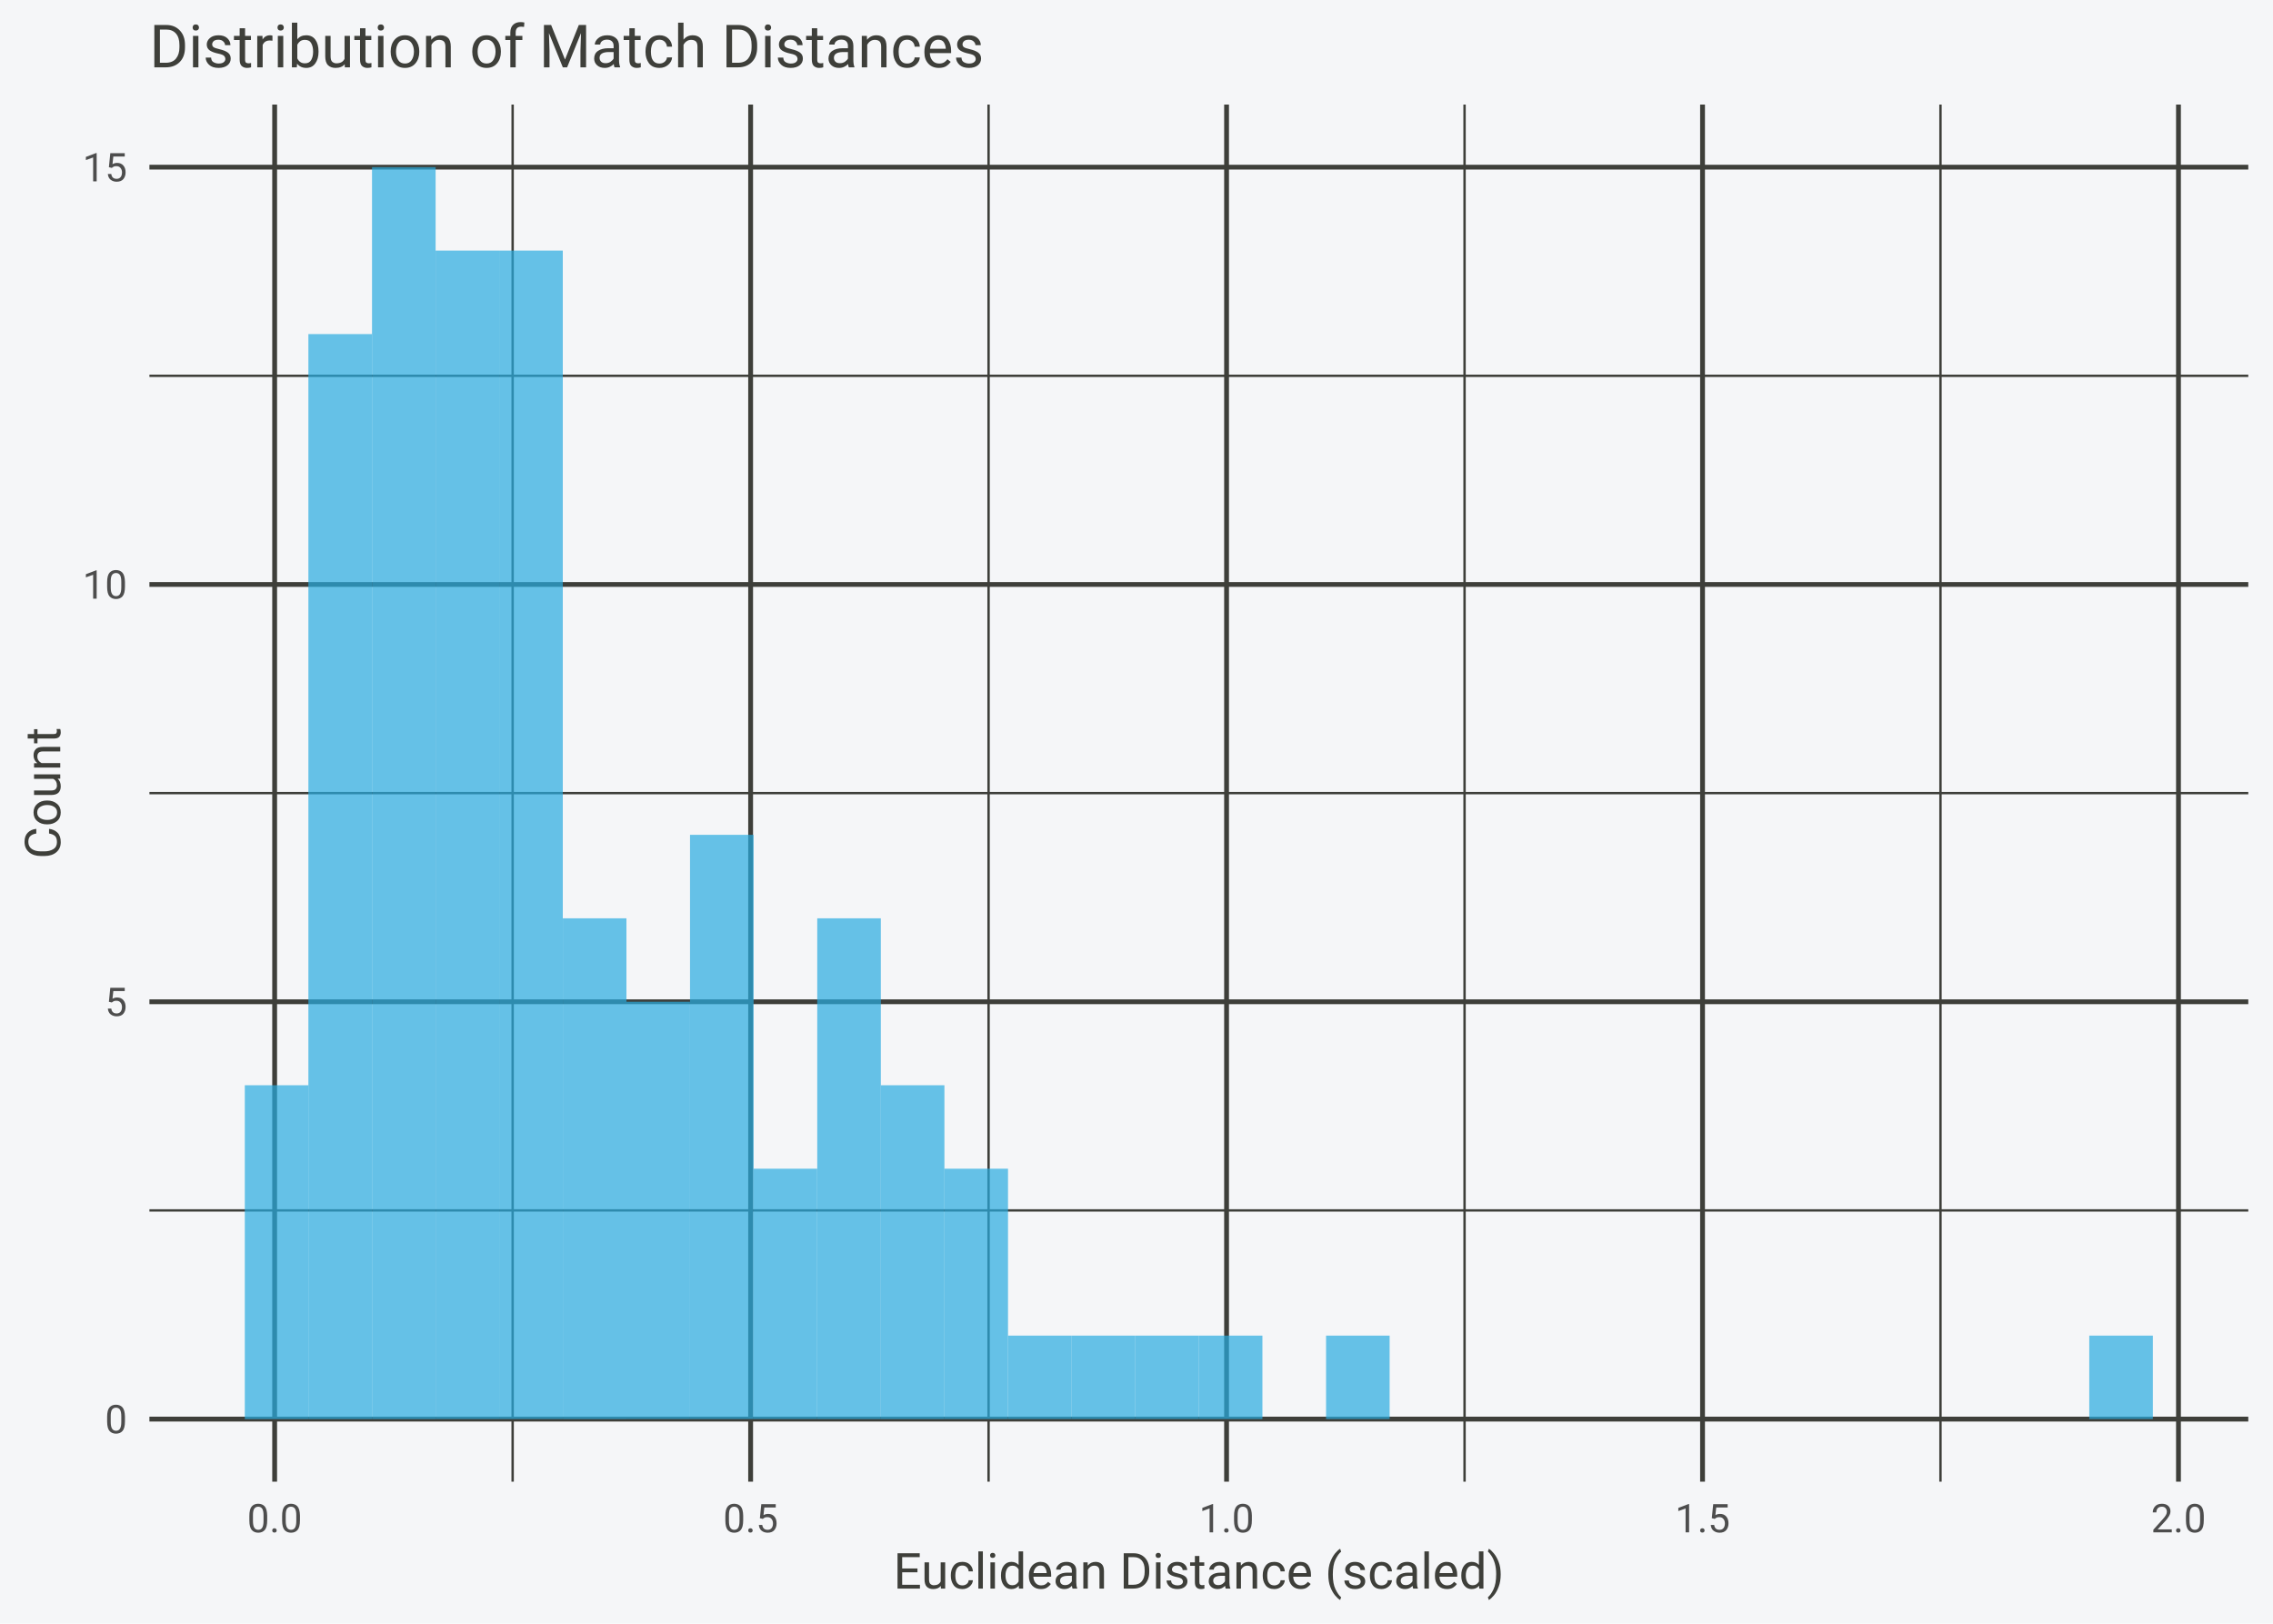
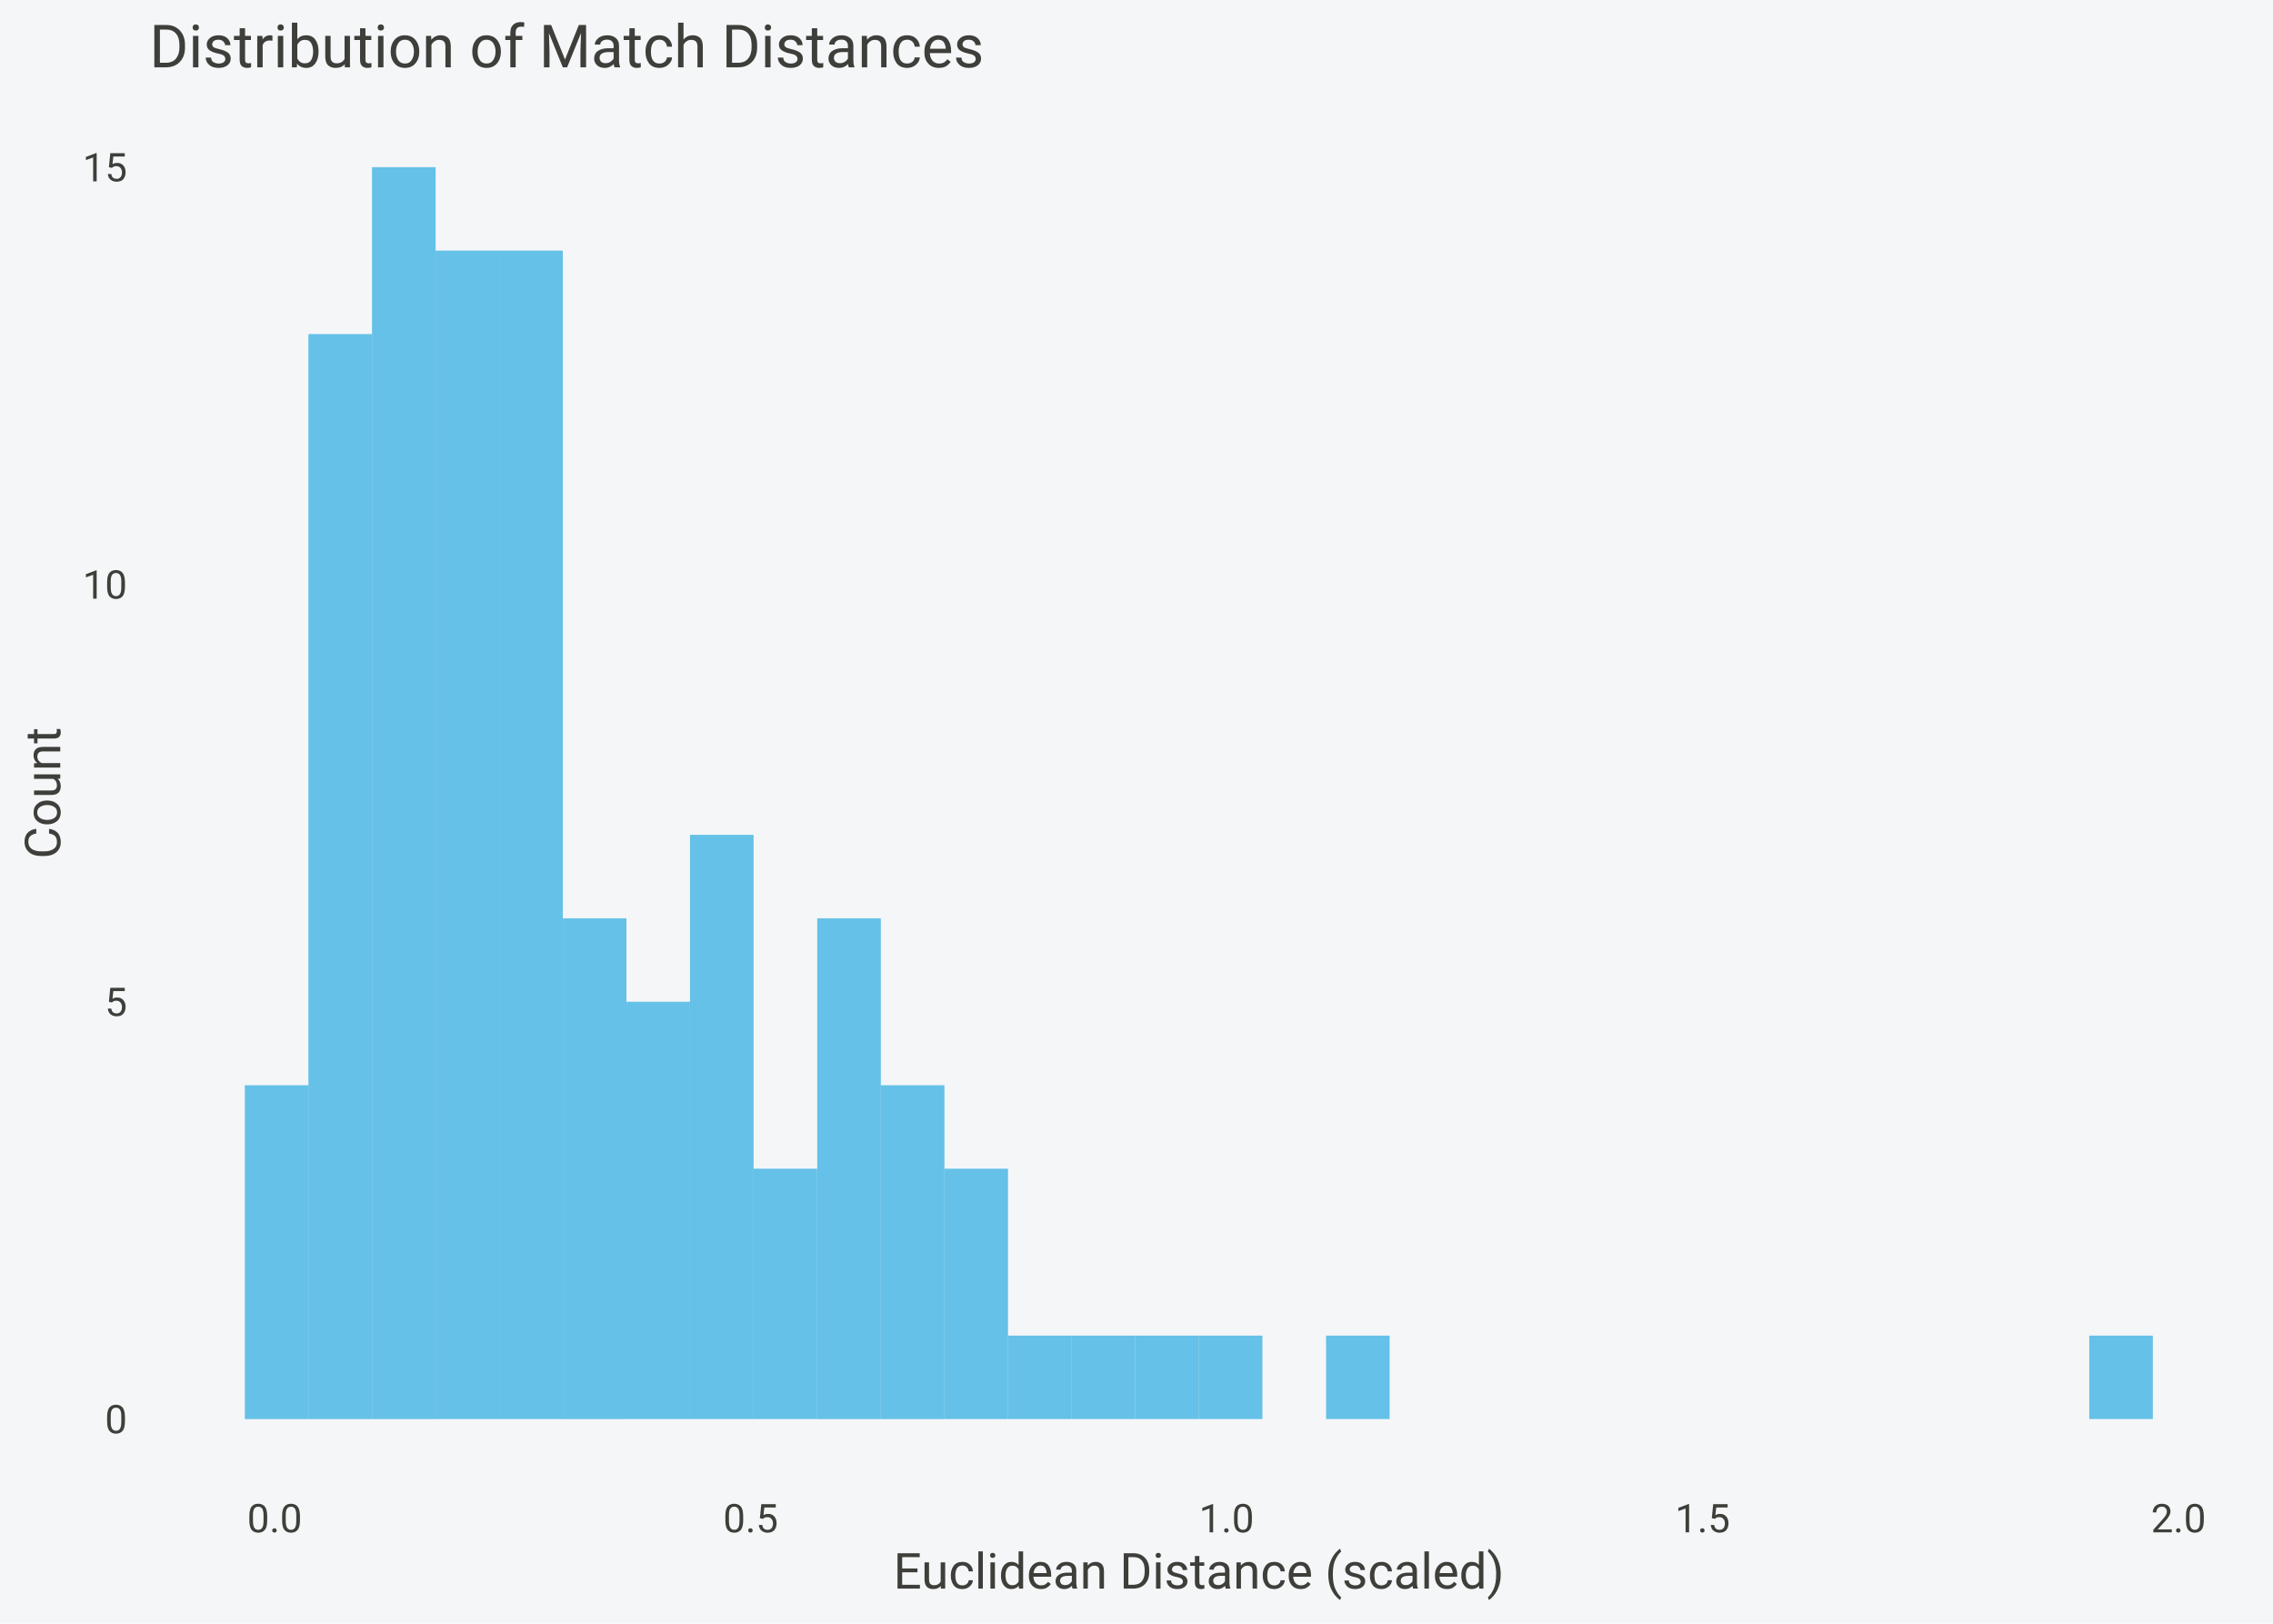
<svg xmlns="http://www.w3.org/2000/svg" width="504.00pt" height="360.00pt" viewBox="0 0 504.00 360.00">
  <g class="svglite">
    <defs>
      <style type="text/css">
    /* theme-aware-processed */
    .svglite line, .svglite polyline, .svglite polygon, .svglite path, .svglite circle {
      fill: none;
      stroke: #3E3F3A;
      stroke-linecap: round;
      stroke-linejoin: round;
      stroke-miterlimit: 10.00;
    }
    .svglite &gt; g &gt; rect {
      fill: none;
      stroke: #3E3F3A;
      stroke-linecap: round;
      stroke-linejoin: round;
      stroke-miterlimit: 10.00;
    }
    .svglite text {
      white-space: pre;
      fill: #3E3F3A;
    }
    .svglite g.glyphgroup path {
      fill: inherit;
      stroke: none;
    }
  </style>
    </defs>
    <rect width="100%" height="100%" style="stroke: none; fill: #F5F6F8;" />
    <defs>
      <clipPath id="cpMC4wMHw1MDQuMDB8MC4wMHwzNjAuMDA=">
        <rect x="0.00" y="0.00" width="504.00" height="360.00" />
      </clipPath>
    </defs>
    <g clip-path="url(#cpMC4wMHw1MDQuMDB8MC4wMHwzNjAuMDA=)">
      <rect x="0.00" y="0.00" width="504.00" height="360.00" style="stroke-width: 1.07; stroke: none;" /> fill: #F5F6F8;' /&gt;
</g>
    <defs>
      <clipPath id="cpMzMuMTN8NDk4LjUyfDIzLjE4fDMyOC41MA==">
        <rect x="33.13" y="23.18" width="465.39" height="305.33" />
      </clipPath>
    </defs>
    <g clip-path="url(#cpMzMuMTN8NDk4LjUyfDIzLjE4fDMyOC41MA==)">
      <rect x="33.13" y="23.18" width="465.39" height="305.33" style="stroke-width: 1.07; stroke: none;" /> fill: #F5F6F8;' /&gt;
- <polyline points="33.13,268.36 498.52,268.36 " style="stroke-width: 0.53; stroke: #3E3F3A; stroke-linecap: butt;" />
-       <polyline points="33.13,175.84 498.52,175.84 " style="stroke-width: 0.53; stroke: #3E3F3A; stroke-linecap: butt;" />
-       <polyline points="33.13,83.32 498.52,83.32 " style="stroke-width: 0.53; stroke: #3E3F3A; stroke-linecap: butt;" />
-       <polyline points="113.67,328.50 113.67,23.18 " style="stroke-width: 0.53; stroke: #3E3F3A; stroke-linecap: butt;" />
-       <polyline points="219.20,328.50 219.20,23.18 " style="stroke-width: 0.53; stroke: #3E3F3A; stroke-linecap: butt;" />
-       <polyline points="324.74,328.50 324.74,23.18 " style="stroke-width: 0.53; stroke: #3E3F3A; stroke-linecap: butt;" />
-       <polyline points="430.27,328.50 430.27,23.18 " style="stroke-width: 0.53; stroke: #3E3F3A; stroke-linecap: butt;" />
-       <polyline points="33.13,314.63 498.52,314.63 " style="stroke-width: 1.07; stroke: #3E3F3A; stroke-linecap: butt;" />
-       <polyline points="33.13,222.10 498.52,222.10 " style="stroke-width: 1.07; stroke: #3E3F3A; stroke-linecap: butt;" />
-       <polyline points="33.13,129.58 498.52,129.58 " style="stroke-width: 1.07; stroke: #3E3F3A; stroke-linecap: butt;" />
-       <polyline points="33.13,37.06 498.52,37.06 " style="stroke-width: 1.07; stroke: #3E3F3A; stroke-linecap: butt;" />
-       <polyline points="60.90,328.50 60.90,23.18 " style="stroke-width: 1.07; stroke: #3E3F3A; stroke-linecap: butt;" />
-       <polyline points="166.44,328.50 166.44,23.18 " style="stroke-width: 1.07; stroke: #3E3F3A; stroke-linecap: butt;" />
-       <polyline points="271.97,328.50 271.97,23.18 " style="stroke-width: 1.07; stroke: #3E3F3A; stroke-linecap: butt;" />
-       <polyline points="377.51,328.50 377.51,23.18 " style="stroke-width: 1.07; stroke: #3E3F3A; stroke-linecap: butt;" />
-       <polyline points="483.04,328.50 483.04,23.18 " style="stroke-width: 1.07; stroke: #3E3F3A; stroke-linecap: butt;" />
-       <rect x="54.28" y="240.61" width="14.10" height="74.02" style="stroke-width: 1.07; stroke: none; stroke-linecap: butt; stroke-linejoin: miter; fill: #29ABE0; fill-opacity: 0.70;" />
+ <rect x="54.28" y="240.61" width="14.10" height="74.02" style="stroke-width: 1.07; stroke: none; stroke-linecap: butt; stroke-linejoin: miter; fill: #29ABE0; fill-opacity: 0.70;" />
      <rect x="68.38" y="74.07" width="14.10" height="240.56" style="stroke-width: 1.07; stroke: none; stroke-linecap: butt; stroke-linejoin: miter; fill: #29ABE0; fill-opacity: 0.70;" />
      <rect x="82.49" y="37.06" width="14.10" height="277.57" style="stroke-width: 1.07; stroke: none; stroke-linecap: butt; stroke-linejoin: miter; fill: #29ABE0; fill-opacity: 0.70;" />
      <rect x="96.59" y="55.56" width="14.10" height="259.06" style="stroke-width: 1.07; stroke: none; stroke-linecap: butt; stroke-linejoin: miter; fill: #29ABE0; fill-opacity: 0.70;" />
      <rect x="110.69" y="55.56" width="14.10" height="259.06" style="stroke-width: 1.07; stroke: none; stroke-linecap: butt; stroke-linejoin: miter; fill: #29ABE0; fill-opacity: 0.70;" />
      <rect x="124.80" y="203.60" width="14.10" height="111.03" style="stroke-width: 1.07; stroke: none; stroke-linecap: butt; stroke-linejoin: miter; fill: #29ABE0; fill-opacity: 0.70;" />
      <rect x="138.90" y="222.10" width="14.10" height="92.52" style="stroke-width: 1.07; stroke: none; stroke-linecap: butt; stroke-linejoin: miter; fill: #29ABE0; fill-opacity: 0.70;" />
      <rect x="153.00" y="185.09" width="14.10" height="129.53" style="stroke-width: 1.07; stroke: none; stroke-linecap: butt; stroke-linejoin: miter; fill: #29ABE0; fill-opacity: 0.70;" />
      <rect x="167.10" y="259.11" width="14.10" height="55.51" style="stroke-width: 1.07; stroke: none; stroke-linecap: butt; stroke-linejoin: miter; fill: #29ABE0; fill-opacity: 0.70;" />
      <rect x="181.21" y="203.60" width="14.10" height="111.03" style="stroke-width: 1.07; stroke: none; stroke-linecap: butt; stroke-linejoin: miter; fill: #29ABE0; fill-opacity: 0.70;" />
      <rect x="195.31" y="240.61" width="14.10" height="74.02" style="stroke-width: 1.07; stroke: none; stroke-linecap: butt; stroke-linejoin: miter; fill: #29ABE0; fill-opacity: 0.70;" />
      <rect x="209.41" y="259.11" width="14.10" height="55.51" style="stroke-width: 1.07; stroke: none; stroke-linecap: butt; stroke-linejoin: miter; fill: #29ABE0; fill-opacity: 0.70;" />
      <rect x="223.52" y="296.12" width="14.10" height="18.50" style="stroke-width: 1.07; stroke: none; stroke-linecap: butt; stroke-linejoin: miter; fill: #29ABE0; fill-opacity: 0.70;" />
      <rect x="237.62" y="296.12" width="14.10" height="18.50" style="stroke-width: 1.07; stroke: none; stroke-linecap: butt; stroke-linejoin: miter; fill: #29ABE0; fill-opacity: 0.70;" />
      <rect x="251.72" y="296.12" width="14.10" height="18.50" style="stroke-width: 1.07; stroke: none; stroke-linecap: butt; stroke-linejoin: miter; fill: #29ABE0; fill-opacity: 0.70;" />
      <rect x="265.82" y="296.12" width="14.10" height="18.50" style="stroke-width: 1.07; stroke: none; stroke-linecap: butt; stroke-linejoin: miter; fill: #29ABE0; fill-opacity: 0.70;" />
      <rect x="279.93" y="314.63" width="14.10" height="0.00" style="stroke-width: 1.07; stroke: none; stroke-linecap: butt; stroke-linejoin: miter; fill: #29ABE0; fill-opacity: 0.70;" />
      <rect x="294.03" y="296.12" width="14.10" height="18.50" style="stroke-width: 1.07; stroke: none; stroke-linecap: butt; stroke-linejoin: miter; fill: #29ABE0; fill-opacity: 0.70;" />
      <rect x="308.13" y="314.63" width="14.10" height="0.00" style="stroke-width: 1.07; stroke: none; stroke-linecap: butt; stroke-linejoin: miter; fill: #29ABE0; fill-opacity: 0.70;" />
      <rect x="322.24" y="314.63" width="14.10" height="0.00" style="stroke-width: 1.07; stroke: none; stroke-linecap: butt; stroke-linejoin: miter; fill: #29ABE0; fill-opacity: 0.70;" />
      <rect x="336.34" y="314.63" width="14.10" height="0.00" style="stroke-width: 1.07; stroke: none; stroke-linecap: butt; stroke-linejoin: miter; fill: #29ABE0; fill-opacity: 0.70;" />
      <rect x="350.44" y="314.63" width="14.10" height="0.00" style="stroke-width: 1.07; stroke: none; stroke-linecap: butt; stroke-linejoin: miter; fill: #29ABE0; fill-opacity: 0.70;" />
      <rect x="364.54" y="314.63" width="14.10" height="0.00" style="stroke-width: 1.07; stroke: none; stroke-linecap: butt; stroke-linejoin: miter; fill: #29ABE0; fill-opacity: 0.70;" />
      <rect x="378.65" y="314.63" width="14.10" height="0.00" style="stroke-width: 1.07; stroke: none; stroke-linecap: butt; stroke-linejoin: miter; fill: #29ABE0; fill-opacity: 0.70;" />
      <rect x="392.75" y="314.63" width="14.10" height="0.00" style="stroke-width: 1.07; stroke: none; stroke-linecap: butt; stroke-linejoin: miter; fill: #29ABE0; fill-opacity: 0.70;" />
      <rect x="406.85" y="314.63" width="14.10" height="0.00" style="stroke-width: 1.07; stroke: none; stroke-linecap: butt; stroke-linejoin: miter; fill: #29ABE0; fill-opacity: 0.70;" />
      <rect x="420.95" y="314.63" width="14.10" height="0.00" style="stroke-width: 1.07; stroke: none; stroke-linecap: butt; stroke-linejoin: miter; fill: #29ABE0; fill-opacity: 0.70;" />
      <rect x="435.06" y="314.63" width="14.10" height="0.00" style="stroke-width: 1.07; stroke: none; stroke-linecap: butt; stroke-linejoin: miter; fill: #29ABE0; fill-opacity: 0.70;" />
      <rect x="449.16" y="314.63" width="14.10" height="0.00" style="stroke-width: 1.07; stroke: none; stroke-linecap: butt; stroke-linejoin: miter; fill: #29ABE0; fill-opacity: 0.70;" />
      <rect x="463.26" y="296.12" width="14.10" height="18.50" style="stroke-width: 1.07; stroke: none; stroke-linecap: butt; stroke-linejoin: miter; fill: #29ABE0; fill-opacity: 0.70;" />
    </g>
    <g clip-path="url(#cpMC4wMHw1MDQuMDB8MC4wMHwzNjAuMDA=)">
-       <text x="28.20" y="317.78" text-anchor="end" style="font-size: 8.80px;fill: #4D4D4D; font-family: &quot;Roboto&quot;, -apple-system, BlinkMacSystemFont, &quot;Segoe UI&quot;, system-ui, sans-serif;" textLength="4.89px" lengthAdjust="spacingAndGlyphs">0</text>
-       <text x="28.20" y="225.25" text-anchor="end" style="font-size: 8.80px;fill: #4D4D4D; font-family: &quot;Roboto&quot;, -apple-system, BlinkMacSystemFont, &quot;Segoe UI&quot;, system-ui, sans-serif;" textLength="4.89px" lengthAdjust="spacingAndGlyphs">5</text>
-       <text x="28.20" y="132.73" text-anchor="end" style="font-size: 8.80px;fill: #4D4D4D; font-family: &quot;Roboto&quot;, -apple-system, BlinkMacSystemFont, &quot;Segoe UI&quot;, system-ui, sans-serif;" textLength="9.78px" lengthAdjust="spacingAndGlyphs">10</text>
-       <text x="28.20" y="40.21" text-anchor="end" style="font-size: 8.80px;fill: #4D4D4D; font-family: &quot;Roboto&quot;, -apple-system, BlinkMacSystemFont, &quot;Segoe UI&quot;, system-ui, sans-serif;" textLength="9.78px" lengthAdjust="spacingAndGlyphs">15</text>
-       <text x="60.90" y="339.74" text-anchor="middle" style="font-size: 8.80px;fill: #4D4D4D; font-family: &quot;Roboto&quot;, -apple-system, BlinkMacSystemFont, &quot;Segoe UI&quot;, system-ui, sans-serif;" textLength="12.22px" lengthAdjust="spacingAndGlyphs">0.0</text>
-       <text x="166.44" y="339.74" text-anchor="middle" style="font-size: 8.80px;fill: #4D4D4D; font-family: &quot;Roboto&quot;, -apple-system, BlinkMacSystemFont, &quot;Segoe UI&quot;, system-ui, sans-serif;" textLength="12.22px" lengthAdjust="spacingAndGlyphs">0.5</text>
-       <text x="271.97" y="339.74" text-anchor="middle" style="font-size: 8.80px;fill: #4D4D4D; font-family: &quot;Roboto&quot;, -apple-system, BlinkMacSystemFont, &quot;Segoe UI&quot;, system-ui, sans-serif;" textLength="12.22px" lengthAdjust="spacingAndGlyphs">1.0</text>
-       <text x="377.51" y="339.74" text-anchor="middle" style="font-size: 8.80px;fill: #4D4D4D; font-family: &quot;Roboto&quot;, -apple-system, BlinkMacSystemFont, &quot;Segoe UI&quot;, system-ui, sans-serif;" textLength="12.22px" lengthAdjust="spacingAndGlyphs">1.5</text>
-       <text x="483.04" y="339.74" text-anchor="middle" style="font-size: 8.80px;fill: #4D4D4D; font-family: &quot;Roboto&quot;, -apple-system, BlinkMacSystemFont, &quot;Segoe UI&quot;, system-ui, sans-serif;" textLength="12.22px" lengthAdjust="spacingAndGlyphs">2.0</text>
+       <text x="28.20" y="317.78" text-anchor="end" style="font-size: 8.80px; font-family: &quot;Roboto&quot;, -apple-system, BlinkMacSystemFont, &quot;Segoe UI&quot;, system-ui, sans-serif;" textLength="4.89px" lengthAdjust="spacingAndGlyphs">0</text>
+       <text x="28.20" y="225.25" text-anchor="end" style="font-size: 8.80px; font-family: &quot;Roboto&quot;, -apple-system, BlinkMacSystemFont, &quot;Segoe UI&quot;, system-ui, sans-serif;" textLength="4.89px" lengthAdjust="spacingAndGlyphs">5</text>
+       <text x="28.20" y="132.73" text-anchor="end" style="font-size: 8.80px; font-family: &quot;Roboto&quot;, -apple-system, BlinkMacSystemFont, &quot;Segoe UI&quot;, system-ui, sans-serif;" textLength="9.78px" lengthAdjust="spacingAndGlyphs">10</text>
+       <text x="28.20" y="40.21" text-anchor="end" style="font-size: 8.80px; font-family: &quot;Roboto&quot;, -apple-system, BlinkMacSystemFont, &quot;Segoe UI&quot;, system-ui, sans-serif;" textLength="9.78px" lengthAdjust="spacingAndGlyphs">15</text>
+       <text x="60.90" y="339.74" text-anchor="middle" style="font-size: 8.80px; font-family: &quot;Roboto&quot;, -apple-system, BlinkMacSystemFont, &quot;Segoe UI&quot;, system-ui, sans-serif;" textLength="12.22px" lengthAdjust="spacingAndGlyphs">0.0</text>
+       <text x="166.44" y="339.74" text-anchor="middle" style="font-size: 8.80px; font-family: &quot;Roboto&quot;, -apple-system, BlinkMacSystemFont, &quot;Segoe UI&quot;, system-ui, sans-serif;" textLength="12.22px" lengthAdjust="spacingAndGlyphs">0.5</text>
+       <text x="271.97" y="339.74" text-anchor="middle" style="font-size: 8.80px; font-family: &quot;Roboto&quot;, -apple-system, BlinkMacSystemFont, &quot;Segoe UI&quot;, system-ui, sans-serif;" textLength="12.22px" lengthAdjust="spacingAndGlyphs">1.0</text>
+       <text x="377.51" y="339.74" text-anchor="middle" style="font-size: 8.80px; font-family: &quot;Roboto&quot;, -apple-system, BlinkMacSystemFont, &quot;Segoe UI&quot;, system-ui, sans-serif;" textLength="12.22px" lengthAdjust="spacingAndGlyphs">1.5</text>
+       <text x="483.04" y="339.74" text-anchor="middle" style="font-size: 8.80px; font-family: &quot;Roboto&quot;, -apple-system, BlinkMacSystemFont, &quot;Segoe UI&quot;, system-ui, sans-serif;" textLength="12.22px" lengthAdjust="spacingAndGlyphs">2.0</text>
      <text x="265.82" y="352.20" text-anchor="middle" style="font-size: 11.00px; font-family: &quot;Roboto&quot;, -apple-system, BlinkMacSystemFont, &quot;Segoe UI&quot;, system-ui, sans-serif;" textLength="136.41px" lengthAdjust="spacingAndGlyphs">Euclidean Distance (scaled)</text>
      <text transform="translate(13.36,175.84) rotate(-90)" text-anchor="middle" style="font-size: 11.00px; font-family: &quot;Roboto&quot;, -apple-system, BlinkMacSystemFont, &quot;Segoe UI&quot;, system-ui, sans-serif;" textLength="29.38px" lengthAdjust="spacingAndGlyphs">Count</text>
      <text x="33.13" y="14.93" style="font-size: 13.20px; font-family: &quot;Roboto&quot;, -apple-system, BlinkMacSystemFont, &quot;Segoe UI&quot;, system-ui, sans-serif;" textLength="181.69px" lengthAdjust="spacingAndGlyphs">Distribution of Match Distances</text>
    </g>
  </g>
</svg>
